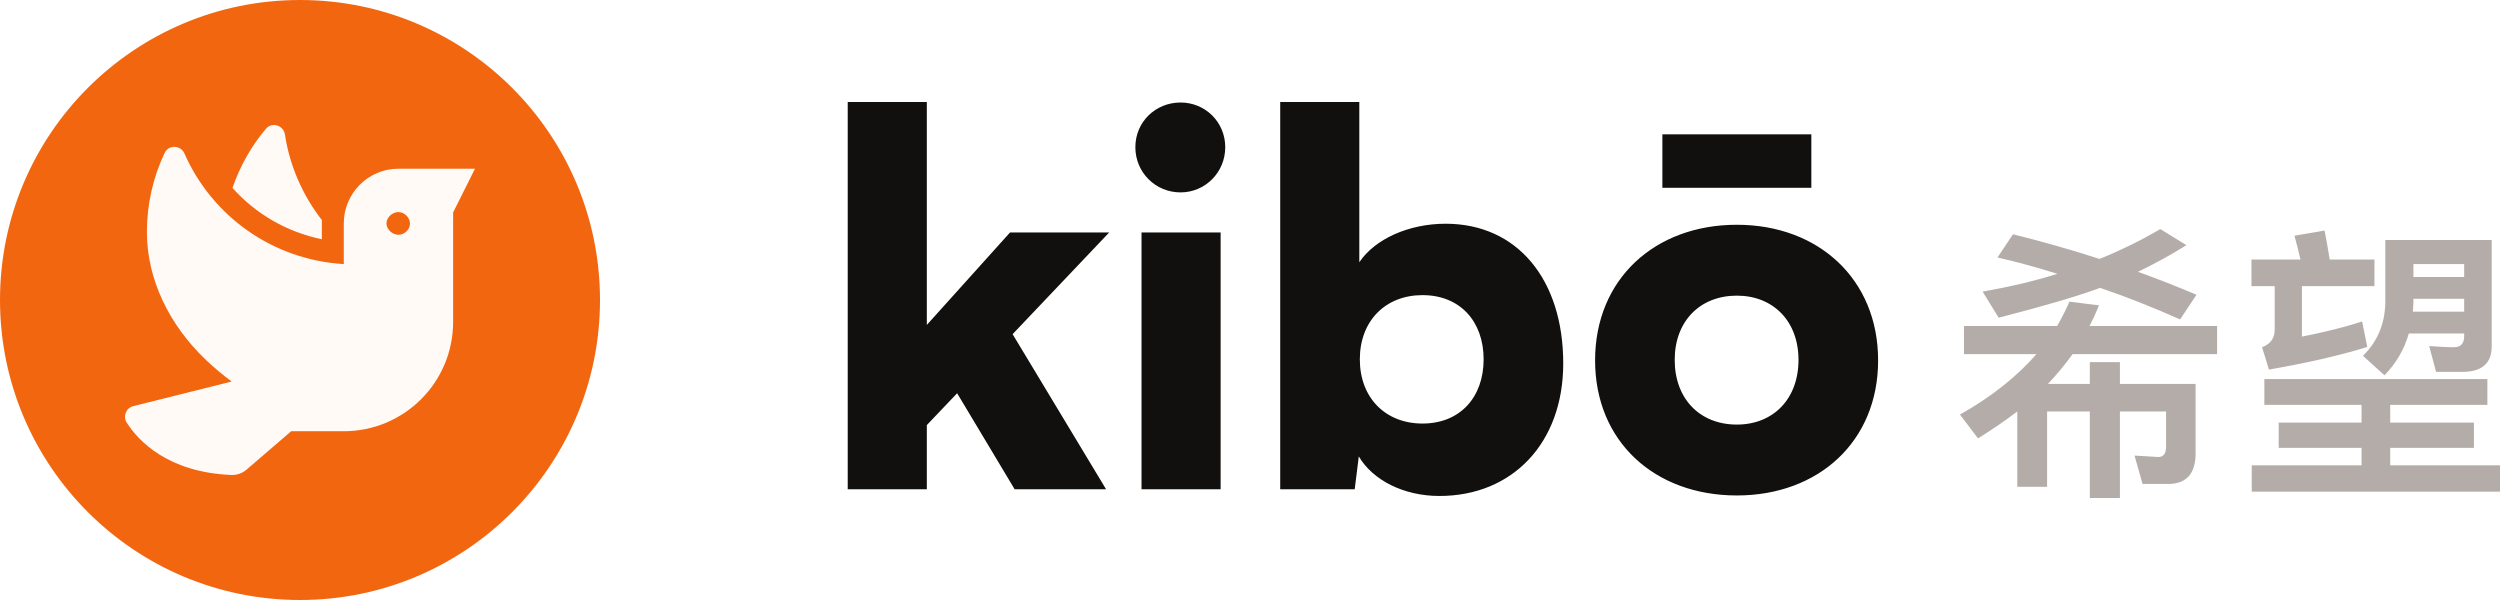
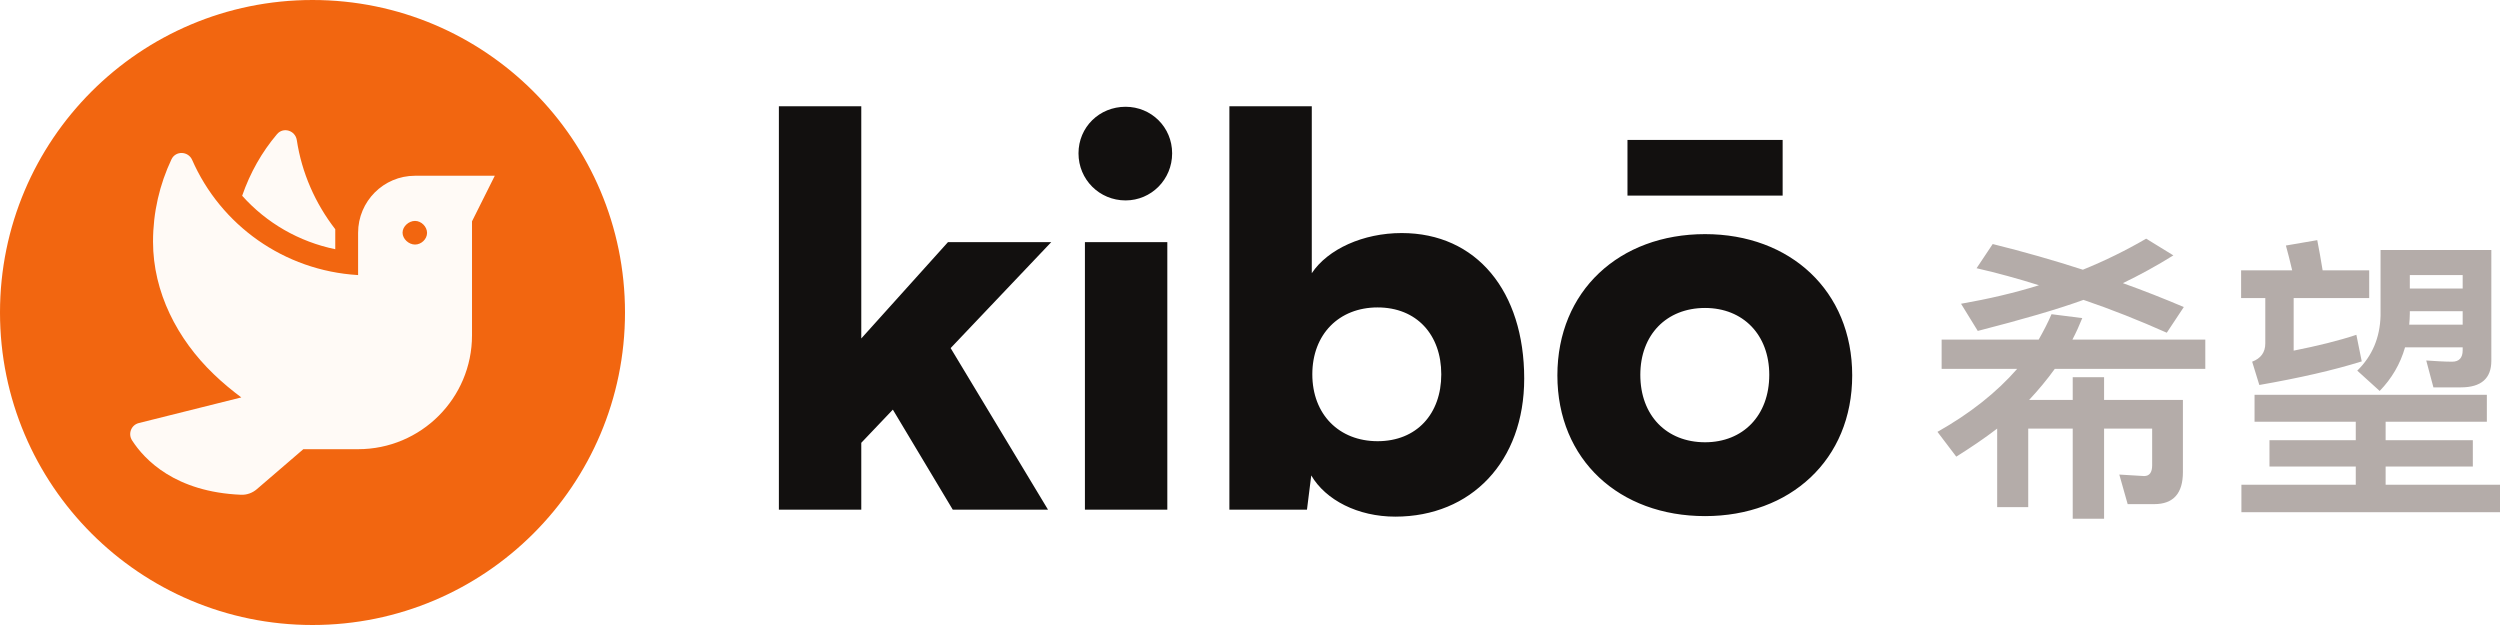
- <svg xmlns="http://www.w3.org/2000/svg" viewBox="0 0 750 180">
+ <svg xmlns="http://www.w3.org/2000/svg" viewBox="0 0 720 180">
  <defs />
  <g transform="matrix(7.5, 0, 0, 7.5, -2046.712, -1592.745)">
    <ellipse style="fill: #f26610;" cx="284.895" cy="224.366" rx="12" ry="12" />
    <path d="M 285.769 221.936 L 285.769 221.168 C 284.999 220.175 284.482 219 284.292 217.745 C 284.234 217.375 283.772 217.231 283.532 217.518 C 282.954 218.199 282.5 218.998 282.194 219.883 C 283.129 220.931 284.381 221.65 285.769 221.936 Z M 288.832 219.115 C 287.624 219.115 286.646 220.097 286.646 221.305 L 286.646 222.929 C 283.79 222.76 281.369 221.002 280.274 218.508 C 280.124 218.166 279.641 218.146 279.48 218.483 C 279.026 219.443 278.771 220.515 278.771 221.646 C 278.771 223.583 279.703 225.391 281.098 226.73 C 281.457 227.077 281.81 227.364 282.161 227.627 L 278.226 228.611 C 277.933 228.684 277.802 229.024 277.967 229.278 C 278.442 230.014 279.618 231.261 282.156 231.365 C 282.375 231.373 282.593 231.294 282.759 231.149 L 284.543 229.615 L 286.646 229.615 C 289.062 229.615 291.02 227.659 291.02 225.242 L 291.02 220.865 L 291.895 219.115 L 288.832 219.115 Z M 288.832 221.757 C 288.592 221.757 288.353 221.541 288.353 221.301 C 288.353 221.061 288.592 220.849 288.832 220.849 C 289.072 220.849 289.294 221.069 289.294 221.309 C 289.294 221.549 289.072 221.757 288.832 221.757 Z" style="fill: #fffaf6;" />
  </g>
-   <g>
+   <g transform="matrix(1, 0, 0, 1, -30, 0)">
    <path d="M 278.049 146.789 L 278.049 127.527 L 287.141 117.972 L 304.4 146.789 L 331.83 146.789 L 303.784 100.251 L 332.755 69.739 L 303.013 69.739 L 278.049 97.477 L 278.049 30.598 L 254.318 30.598 L 254.318 146.789 L 278.049 146.789 Z M 354.169 57.719 C 361.565 57.719 367.575 51.709 367.575 44.158 C 367.575 36.608 361.565 30.752 354.169 30.752 C 346.618 30.752 340.608 36.608 340.608 44.158 C 340.608 51.709 346.618 57.719 354.169 57.719 Z M 342.457 146.789 L 366.188 146.789 L 366.188 69.739 L 342.457 69.739 L 342.457 146.789 Z M 406.407 146.789 L 407.64 136.927 C 411.801 144.015 421.047 148.792 431.834 148.792 C 453.716 148.792 468.972 132.92 468.972 109.035 C 468.972 83.916 455.257 67.119 433.683 67.119 C 422.588 67.119 412.417 71.742 407.794 78.677 L 407.794 30.598 L 384.063 30.598 L 384.063 146.789 L 406.407 146.789 Z M 407.948 107.802 C 407.948 96.244 415.653 88.539 426.749 88.539 C 437.998 88.539 445.087 96.398 445.087 107.802 C 445.087 119.205 437.998 127.064 426.749 127.064 C 415.653 127.064 407.948 119.359 407.948 107.802 Z M 498.713 56.332 L 543.402 56.332 L 543.402 40.306 L 498.713 40.306 L 498.713 56.332 Z M 478.526 108.11 C 478.526 132.458 496.402 148.638 521.058 148.638 C 545.56 148.638 563.435 132.458 563.435 108.11 C 563.435 83.762 545.56 67.428 521.058 67.428 C 496.402 67.428 478.526 83.762 478.526 108.11 Z M 502.412 107.956 C 502.412 96.398 509.963 88.693 521.058 88.693 C 531.999 88.693 539.55 96.398 539.55 107.956 C 539.55 119.667 531.999 127.372 521.058 127.372 C 509.963 127.372 502.412 119.667 502.412 107.956 Z" style="fill: #12100f;" />
    <path d="M 589.19 97.802 L 589.19 106.23 L 610.948 106.23 C 605.1 112.938 597.446 119.044 587.986 124.376 L 593.404 131.514 C 597.532 128.934 601.488 126.268 605.186 123.43 L 605.186 146.048 L 614.13 146.048 L 614.13 123.43 L 626.944 123.43 L 626.944 149.402 L 635.974 149.402 L 635.974 123.43 L 649.82 123.43 L 649.82 134.008 C 649.82 136.072 649.046 137.104 647.498 137.104 L 640.36 136.674 L 642.768 145.188 L 650.422 145.188 C 655.926 145.188 658.678 142.092 658.678 135.986 L 658.678 115.174 L 635.974 115.174 L 635.974 108.638 L 626.944 108.638 L 626.944 115.174 L 614.388 115.174 C 617.054 112.336 619.548 109.326 621.784 106.23 L 665.128 106.23 L 665.128 97.802 L 626.858 97.802 C 627.89 95.824 628.836 93.76 629.696 91.61 L 620.838 90.492 C 619.806 92.9 618.516 95.394 617.14 97.802 L 589.19 97.802 Z M 648.1 68.734 C 642.338 72.088 636.232 75.098 629.868 77.678 C 621.612 75.012 612.926 72.518 603.896 70.282 L 599.252 77.248 C 605.272 78.624 611.206 80.258 617.226 82.15 C 610.088 84.386 602.606 86.106 594.78 87.482 L 599.596 95.308 C 612.324 92.04 622.472 89.116 630.04 86.364 C 638.124 89.116 646.122 92.298 654.034 95.824 L 658.936 88.428 C 653.26 86.02 647.412 83.698 641.392 81.548 C 646.208 79.226 651.11 76.56 655.926 73.55 L 648.1 68.734 Z M 675.438 77.85 L 675.438 85.848 L 682.404 85.848 L 682.404 98.92 C 682.404 101.5 681.114 103.22 678.62 104.166 L 680.684 110.874 C 692.036 108.896 701.926 106.66 710.182 104.08 L 708.634 96.426 C 703.474 98.146 697.454 99.608 690.574 100.984 L 690.574 85.848 L 712.332 85.848 L 712.332 77.85 L 698.916 77.85 C 698.4 74.668 697.884 71.744 697.368 69.164 L 688.338 70.712 C 688.94 72.862 689.542 75.27 690.144 77.85 L 675.438 77.85 Z M 724.028 89.632 L 739.25 89.632 L 739.25 93.502 L 723.856 93.502 C 723.942 92.47 724.028 91.352 724.028 90.32 L 724.028 89.632 Z M 739.25 83.096 L 724.028 83.096 L 724.028 79.226 L 739.25 79.226 L 739.25 83.096 Z M 722.652 100.038 L 739.25 100.038 L 739.25 100.898 C 739.25 103.048 738.218 104.166 736.24 104.166 C 733.918 104.166 731.424 103.994 728.758 103.822 L 730.822 111.562 L 738.734 111.562 C 744.582 111.562 747.506 108.982 747.506 103.908 L 747.506 72.002 L 715.6 72.002 L 715.6 90.922 C 715.428 97.286 713.192 102.532 708.892 106.746 L 715.342 112.594 C 718.782 109.068 721.276 104.854 722.652 100.038 Z M 708.462 121.452 L 708.462 126.784 L 683.608 126.784 L 683.608 134.352 L 708.462 134.352 L 708.462 139.598 L 675.524 139.598 L 675.524 147.51 L 750 147.51 L 750 139.598 L 717.062 139.598 L 717.062 134.352 L 742.174 134.352 L 742.174 126.784 L 717.062 126.784 L 717.062 121.452 L 746.216 121.452 L 746.216 113.712 L 679.308 113.712 L 679.308 121.452 L 708.462 121.452 Z" style="fill: #b4aca9;" />
  </g>
</svg>
